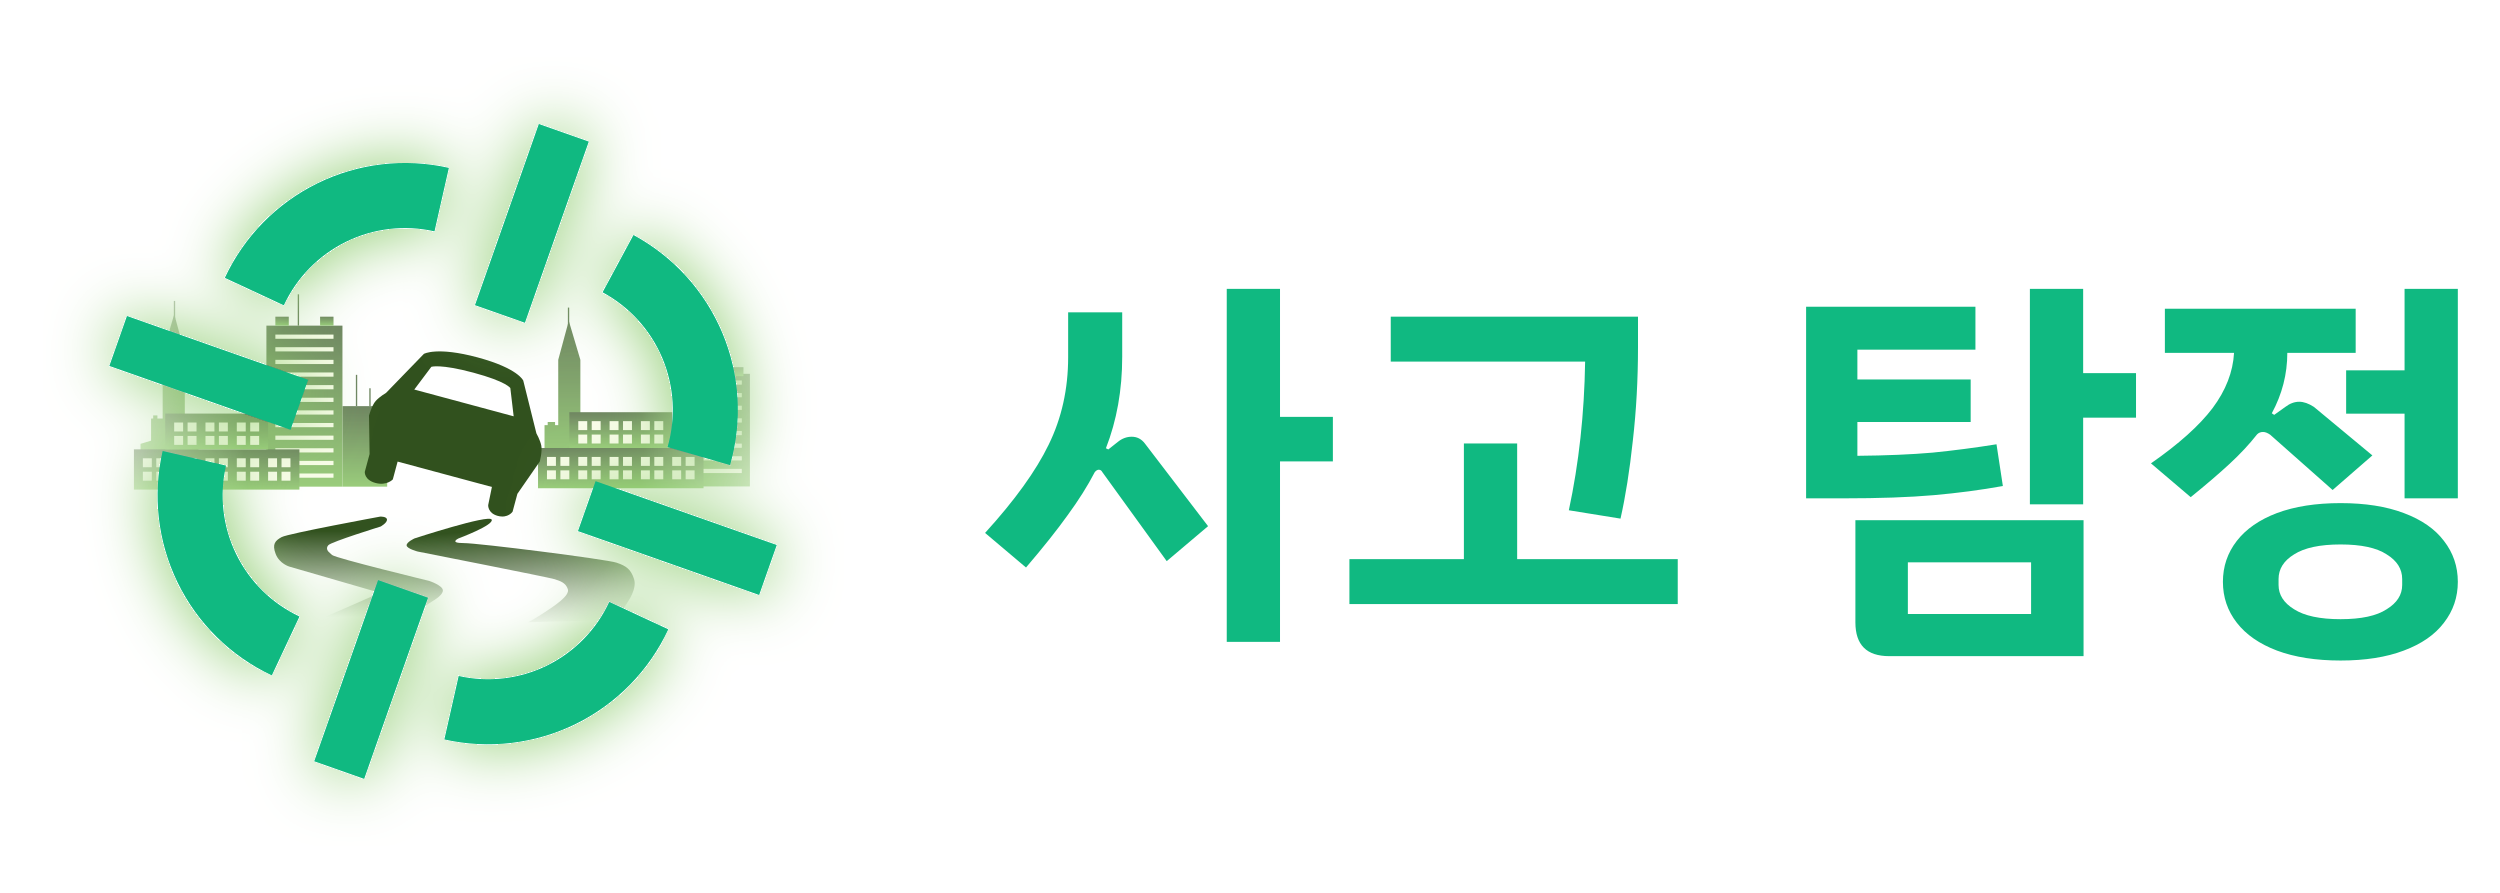
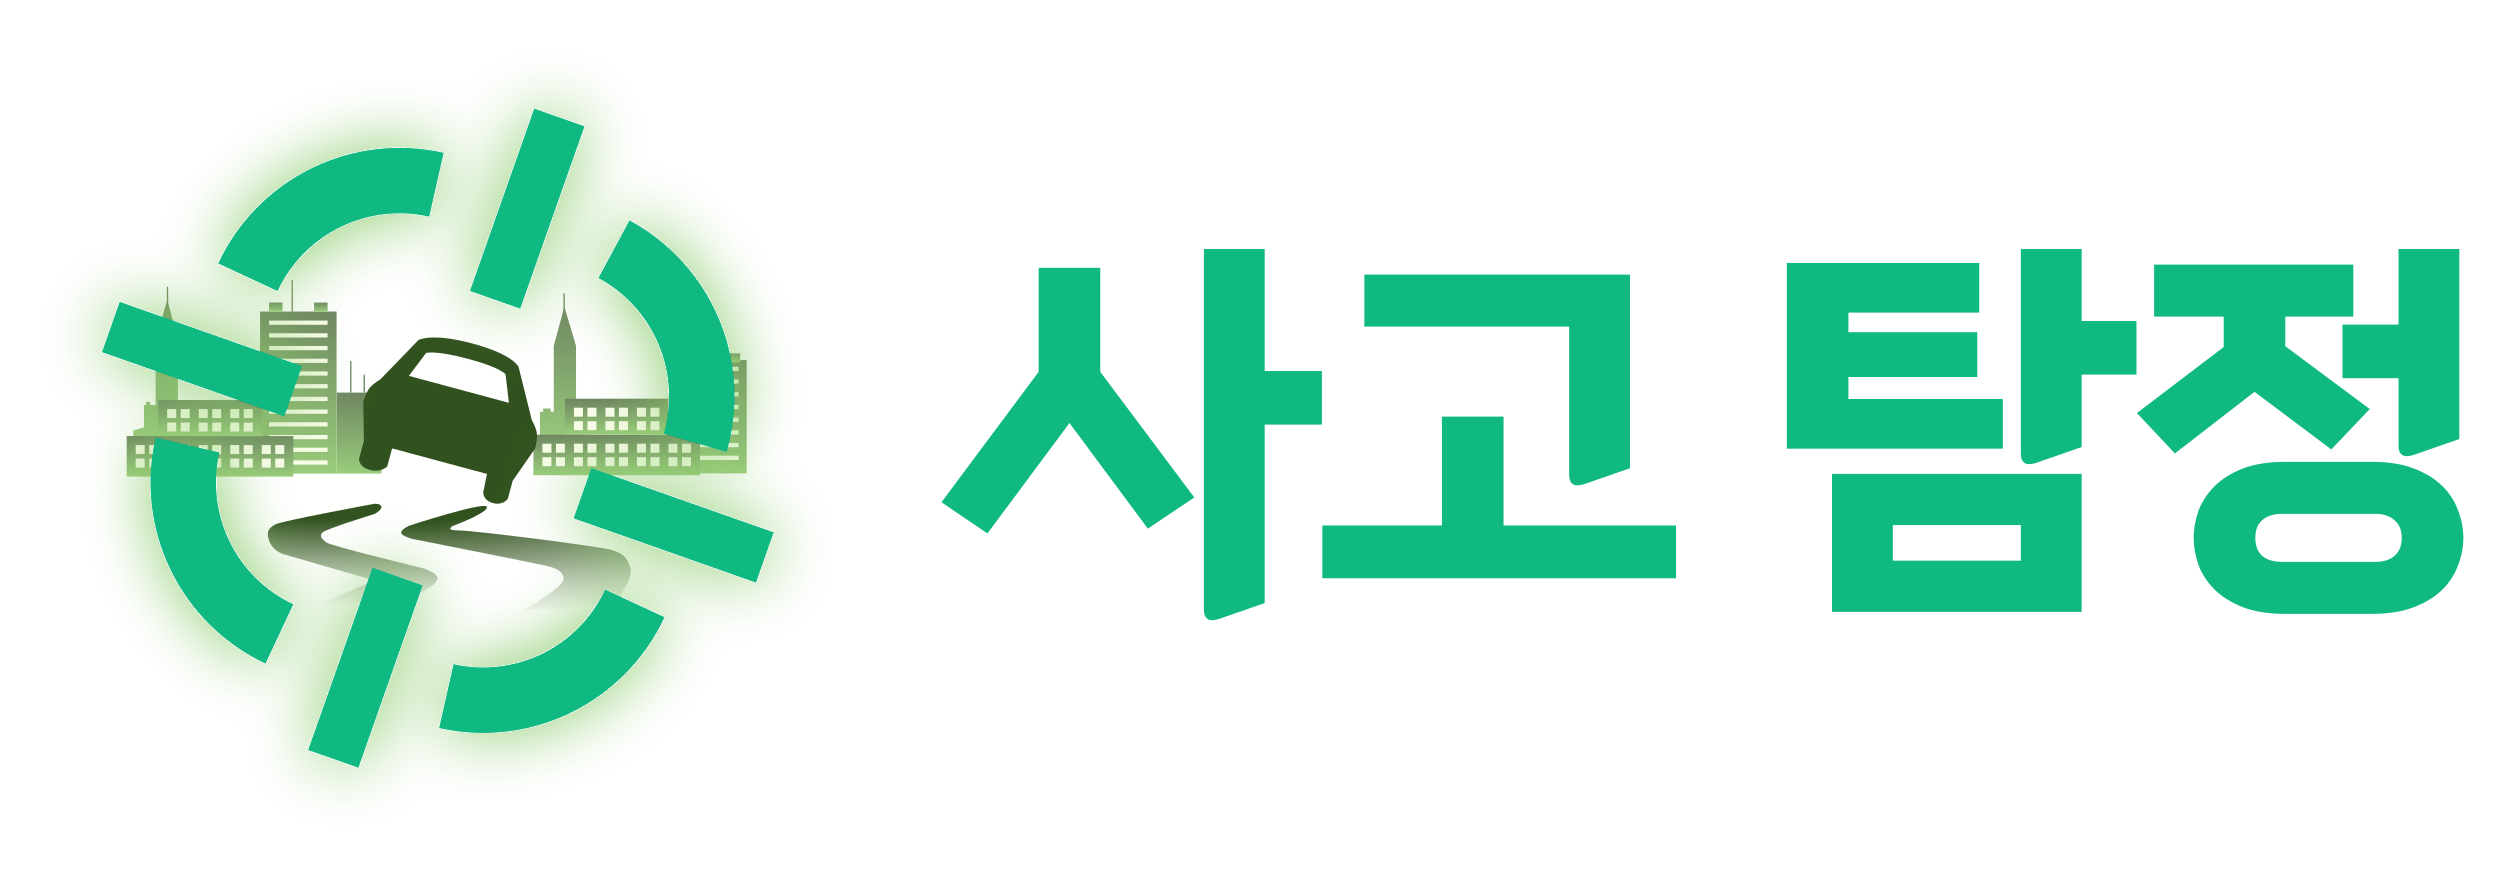
- <svg xmlns="http://www.w3.org/2000/svg" width="622" height="222" viewBox="0 0 622 222" fill="none">
-   <path d="M331.62 114.791H318.467V159.69H305.215V71.87H318.467V103.715H331.62V114.791ZM281.579 108.659C282.897 108.659 283.985 109.22 284.842 110.341L300.567 130.911L290.282 139.614L274.26 117.461C274.063 117.066 273.766 116.868 273.37 116.868C273.041 116.868 272.711 117.066 272.381 117.461C270.601 120.89 268.36 124.45 265.656 128.142C263.019 131.834 259.558 136.185 255.272 141.196L245.086 132.592C252.47 124.483 257.745 117.164 260.909 110.637C264.14 104.044 265.755 96.792 265.755 88.88V77.705H279.205V88.781C279.205 97.023 277.854 104.605 275.15 111.527L275.744 111.824L278.117 109.945C279.172 109.088 280.326 108.659 281.579 108.659ZM394.379 89.968H346.019V78.793H407.533V86.408C407.533 94.451 407.104 102.198 406.247 109.648C405.456 117.033 404.434 123.494 403.181 129.032L390.325 126.955C392.83 115.285 394.182 102.956 394.379 89.968ZM417.422 139.119V150.295H335.734V139.119H364.216V110.341H377.468V139.119H417.422ZM531.442 92.836V103.912H518.289V125.472H505.037V71.87H518.289V92.836H531.442ZM498.312 120.922C492.84 121.911 487.104 122.67 481.104 123.197C475.105 123.725 467.588 123.988 458.556 123.988H449.359V76.32H491.488V87.001H462.116V94.418H490.302V105H462.116V113.406C469.303 113.34 475.533 113.077 480.808 112.615C486.082 112.088 491.389 111.396 496.73 110.538L498.312 120.922ZM461.622 129.428H518.388V163.25H470.028C464.424 163.25 461.622 160.448 461.622 154.844V129.428ZM474.676 152.767H505.334V139.911H474.676V152.767ZM611.508 71.87V123.988H598.256V102.923H583.719V92.144H598.256V71.87H611.508ZM545.05 123.692L535.161 115.285C542.084 110.472 547.193 105.89 550.49 101.539C553.786 97.122 555.566 92.539 555.83 87.792H538.622V76.815H586.092V87.792H569.082C569.082 93.067 567.796 98.078 565.225 102.825L565.819 103.22L568.588 101.242C569.708 100.385 570.862 99.957 572.049 99.957C573.17 99.957 574.39 100.385 575.708 101.242L590.246 113.308L580.356 121.911L564.83 108.165C564.17 107.703 563.577 107.473 563.049 107.473C562.456 107.473 561.962 107.67 561.566 108.066C559.654 110.505 557.379 112.945 554.742 115.384C552.105 117.824 548.874 120.593 545.05 123.692ZM611.508 144.756C611.508 148.58 610.355 151.976 608.047 154.943C605.805 157.91 602.476 160.217 598.059 161.865C593.707 163.514 588.466 164.338 582.334 164.338C576.203 164.338 570.928 163.514 566.511 161.865C562.159 160.217 558.83 157.91 556.522 154.943C554.215 151.976 553.061 148.58 553.061 144.756C553.061 140.932 554.215 137.537 556.522 134.57C558.83 131.603 562.159 129.296 566.511 127.647C570.928 125.999 576.203 125.175 582.334 125.175C588.466 125.175 593.707 125.999 598.059 127.647C602.476 129.296 605.805 131.603 608.047 134.57C610.355 137.537 611.508 140.932 611.508 144.756ZM597.663 144.064C597.663 141.559 596.377 139.515 593.806 137.933C591.301 136.284 587.477 135.46 582.334 135.46C577.192 135.46 573.335 136.284 570.763 137.933C568.192 139.515 566.906 141.559 566.906 144.064V145.548C566.906 147.987 568.192 149.998 570.763 151.58C573.335 153.228 577.192 154.053 582.334 154.053C587.477 154.053 591.301 153.228 593.806 151.58C596.377 149.998 597.663 147.987 597.663 145.548V144.064Z" fill="#10B981" />
+ <svg xmlns="http://www.w3.org/2000/svg" width="618" height="216" viewBox="0 0 618 216" fill="none">
+   <path d="M301.557 152.933C298.92 153.856 297.601 153.098 297.601 150.659V61.553H312.633V91.717H326.775V104.969H312.633V149.076L301.557 152.933ZM271.987 91.915L295.228 122.968L283.756 130.682L264.372 104.573L244.098 131.868L232.725 124.155L256.757 91.915V66.202H271.987V91.915ZM326.88 142.945V129.891H356.45V102.991H371.68V129.891H414.304V142.945H326.88ZM337.265 80.739V67.883H402.931V115.748L391.855 119.605C389.218 120.528 387.899 119.77 387.899 117.331V80.739H337.265ZM452.876 151.252V117.133H514.587V151.252H452.876ZM499.555 129.792H467.908V138.593H499.555V129.792ZM514.587 110.507L503.511 114.364C500.874 115.287 499.555 114.529 499.555 112.089V61.553H514.587V79.355H528.136V92.607H514.587V110.507ZM456.931 82.124H488.775V93.2H456.931V98.639H495.105V110.903H441.701V65.015H489.27V77.278H456.931V82.124ZM608.94 132.956C608.94 135.198 608.512 137.44 607.654 139.681C606.863 141.923 605.578 143.934 603.797 145.714C602.017 147.494 599.677 148.944 596.776 150.065C593.941 151.186 590.479 151.747 586.392 151.747H564.832C560.745 151.747 557.25 151.186 554.35 150.065C551.514 148.944 549.207 147.494 547.427 145.714C545.647 143.934 544.328 141.923 543.471 139.681C542.68 137.44 542.284 135.198 542.284 132.956C542.284 130.715 542.68 128.473 543.471 126.231C544.328 123.99 545.647 121.979 547.427 120.199C549.207 118.419 551.514 116.968 554.35 115.847C557.25 114.726 560.745 114.166 564.832 114.166H586.392C590.479 114.166 593.941 114.726 596.776 115.847C599.677 116.968 602.017 118.419 603.797 120.199C605.578 121.979 606.863 123.99 607.654 126.231C608.512 128.473 608.94 130.715 608.94 132.956ZM564.931 78.267V85.585L585.798 101.112L576.304 111.1L557.316 96.859L537.636 112.089L528.241 102.101L549.701 85.783V78.267H532.494V65.41H581.744V78.267H564.931ZM596.875 112.386C594.238 113.309 592.919 112.551 592.919 110.111V93.497H579.073V80.245H592.919V61.553H607.951V108.529L596.875 112.386ZM593.71 132.956C593.71 131.044 593.117 129.594 591.93 128.605C590.809 127.55 589.194 127.023 587.084 127.023H564.14C562.03 127.023 560.382 127.55 559.195 128.605C558.075 129.594 557.514 131.044 557.514 132.956C557.514 134.868 558.075 136.352 559.195 137.407C560.382 138.396 562.03 138.89 564.14 138.89H587.084C589.194 138.89 590.809 138.396 591.93 137.407C593.117 136.352 593.71 134.868 593.71 132.956Z" fill="#10B981" />
  <g opacity="0.7">
-     <rect x="168.445" y="93.006" width="18.131" height="28.02" fill="url(#paint0_linear_102_3)" />
-     <rect x="170.094" y="94.654" width="14.468" height="1.047" fill="#F6FCDF" />
-     <rect x="170.094" y="97.797" width="14.468" height="1.047" fill="#F6FCDF" />
-     <rect x="170.094" y="100.939" width="14.468" height="1.047" fill="#F6FCDF" />
-     <rect x="170.094" y="104.081" width="14.468" height="1.047" fill="#F6FCDF" />
-     <rect x="170.094" y="107.224" width="14.468" height="1.047" fill="#F6FCDF" />
-     <rect x="170.094" y="110.366" width="14.468" height="1.047" fill="#F6FCDF" />
-     <rect x="170.094" y="113.508" width="14.468" height="1.047" fill="#F6FCDF" />
-     <rect x="170.094" y="116.651" width="14.468" height="1.047" fill="#F6FCDF" />
-     <rect x="170.094" y="91.358" width="3.339" height="2.226" fill="url(#paint1_linear_102_3)" />
-     <rect x="181.631" y="91.358" width="3.339" height="2.226" fill="url(#paint2_linear_102_3)" />
-     <line x1="176.853" y1="86.413" x2="176.853" y2="94.203" stroke="url(#paint3_linear_102_3)" stroke-width="0.334" />
-     <path d="M141.511 79.82L138.889 89.522V105.78H138.102V104.994H136.267V105.78H135.48V114.434H149.902V112.074L147.28 111.287V105.78H146.756V104.994H145.707V105.78H144.396V89.522L141.511 79.82Z" fill="url(#paint4_linear_102_3)" />
-     <line x1="141.453" y1="76.524" x2="141.453" y2="80.975" stroke="url(#paint5_linear_102_3)" stroke-width="0.334" />
-     <rect x="133.861" y="111.46" width="41.177" height="10.016" fill="url(#paint6_linear_102_3)" />
-     <rect x="141.652" y="102.557" width="25.596" height="8.903" fill="url(#paint7_linear_102_3)" />
-     <rect x="143.877" y="104.783" width="2.226" height="2.226" fill="#F6FCDF" />
-     <rect x="147.216" y="104.783" width="2.226" height="2.226" fill="#F6FCDF" />
-     <rect x="143.877" y="108.122" width="2.226" height="2.226" fill="#F6FCDF" />
-     <rect x="147.216" y="108.122" width="2.226" height="2.226" fill="#F6FCDF" />
-     <rect x="136.087" y="113.686" width="2.226" height="2.226" fill="#F6FCDF" />
-     <rect x="139.426" y="113.686" width="2.226" height="2.226" fill="#F6FCDF" />
-     <rect x="136.087" y="117.025" width="2.226" height="2.226" fill="#F6FCDF" />
-     <rect x="139.426" y="117.025" width="2.226" height="2.226" fill="#F6FCDF" />
-     <rect x="143.877" y="113.686" width="2.226" height="2.226" fill="#F6FCDF" />
-     <rect x="147.216" y="113.686" width="2.226" height="2.226" fill="#F6FCDF" />
-     <rect x="143.877" y="117.025" width="2.226" height="2.226" fill="#F6FCDF" />
-     <rect x="147.216" y="117.025" width="2.226" height="2.226" fill="#F6FCDF" />
-     <rect x="151.667" y="113.686" width="2.226" height="2.226" fill="#F6FCDF" />
-     <rect x="155.006" y="113.686" width="2.226" height="2.226" fill="#F6FCDF" />
-     <rect x="151.667" y="117.025" width="2.226" height="2.226" fill="#F6FCDF" />
-     <rect x="155.006" y="117.025" width="2.226" height="2.226" fill="#F6FCDF" />
-     <rect x="159.458" y="113.686" width="2.226" height="2.226" fill="#F6FCDF" />
-     <rect x="162.796" y="113.686" width="2.226" height="2.226" fill="#F6FCDF" />
-     <rect x="159.458" y="117.025" width="2.226" height="2.226" fill="#F6FCDF" />
-     <rect x="162.796" y="117.025" width="2.226" height="2.226" fill="#F6FCDF" />
-     <rect x="167.248" y="113.686" width="2.226" height="2.226" fill="#F6FCDF" />
-     <rect x="170.587" y="113.686" width="2.226" height="2.226" fill="#F6FCDF" />
-     <rect x="167.248" y="117.025" width="2.226" height="2.226" fill="#F6FCDF" />
-     <rect x="170.587" y="117.025" width="2.226" height="2.226" fill="#F6FCDF" />
-     <rect x="151.667" y="104.783" width="2.226" height="2.226" fill="#F6FCDF" />
-     <rect x="155.006" y="104.783" width="2.226" height="2.226" fill="#F6FCDF" />
-     <rect x="151.667" y="108.122" width="2.226" height="2.226" fill="#F6FCDF" />
-     <rect x="155.006" y="108.122" width="2.226" height="2.226" fill="#F6FCDF" />
-     <rect x="159.458" y="104.783" width="2.226" height="2.226" fill="#F6FCDF" />
-     <rect x="162.796" y="104.783" width="2.226" height="2.226" fill="#F6FCDF" />
-     <rect x="159.458" y="108.122" width="2.226" height="2.226" fill="#F6FCDF" />
-     <rect x="162.796" y="108.122" width="2.226" height="2.226" fill="#F6FCDF" />
+     <rect x="166.445" y="89.006" width="18.131" height="28.02" fill="url(#paint0_linear_179_1067)" />
+     <rect x="168.094" y="90.655" width="14.468" height="1.047" fill="#F6FCDF" />
+     <rect x="168.094" y="93.797" width="14.468" height="1.047" fill="#F6FCDF" />
+     <rect x="168.094" y="96.939" width="14.468" height="1.047" fill="#F6FCDF" />
+     <rect x="168.094" y="100.082" width="14.468" height="1.047" fill="#F6FCDF" />
+     <rect x="168.094" y="103.224" width="14.468" height="1.047" fill="#F6FCDF" />
+     <rect x="168.094" y="106.366" width="14.468" height="1.047" fill="#F6FCDF" />
+     <rect x="168.094" y="109.509" width="14.468" height="1.047" fill="#F6FCDF" />
+     <rect x="168.094" y="112.651" width="14.468" height="1.047" fill="#F6FCDF" />
+     <rect x="168.094" y="87.358" width="3.339" height="2.226" fill="url(#paint1_linear_179_1067)" />
+     <rect x="179.631" y="87.358" width="3.339" height="2.226" fill="url(#paint2_linear_179_1067)" />
+     <line x1="174.853" y1="82.413" x2="174.853" y2="90.204" stroke="url(#paint3_linear_179_1067)" stroke-width="0.334" />
+     <path d="M139.511 75.82L136.889 85.522V101.78H136.102V100.994H134.267V101.78H133.48V110.434H147.902V108.074L145.28 107.287V101.78H144.756V100.994H143.707V101.78H142.396V85.522L139.511 75.82Z" fill="url(#paint4_linear_179_1067)" />
+     <line x1="139.453" y1="72.524" x2="139.453" y2="76.975" stroke="url(#paint5_linear_179_1067)" stroke-width="0.334" />
+     <rect x="131.861" y="107.46" width="41.177" height="10.016" fill="url(#paint6_linear_179_1067)" />
+     <rect x="139.652" y="98.557" width="25.596" height="8.903" fill="url(#paint7_linear_179_1067)" />
+     <rect x="141.877" y="100.783" width="2.226" height="2.226" fill="#F6FCDF" />
+     <rect x="145.216" y="100.783" width="2.226" height="2.226" fill="#F6FCDF" />
+     <rect x="141.877" y="104.122" width="2.226" height="2.226" fill="#F6FCDF" />
+     <rect x="145.216" y="104.122" width="2.226" height="2.226" fill="#F6FCDF" />
+     <rect x="134.087" y="109.686" width="2.226" height="2.226" fill="#F6FCDF" />
+     <rect x="137.426" y="109.686" width="2.226" height="2.226" fill="#F6FCDF" />
+     <rect x="134.087" y="113.025" width="2.226" height="2.226" fill="#F6FCDF" />
+     <rect x="137.426" y="113.025" width="2.226" height="2.226" fill="#F6FCDF" />
+     <rect x="141.877" y="109.686" width="2.226" height="2.226" fill="#F6FCDF" />
+     <rect x="145.216" y="109.686" width="2.226" height="2.226" fill="#F6FCDF" />
+     <rect x="141.877" y="113.025" width="2.226" height="2.226" fill="#F6FCDF" />
+     <rect x="145.216" y="113.025" width="2.226" height="2.226" fill="#F6FCDF" />
+     <rect x="149.667" y="109.686" width="2.226" height="2.226" fill="#F6FCDF" />
+     <rect x="153.006" y="109.686" width="2.226" height="2.226" fill="#F6FCDF" />
+     <rect x="149.667" y="113.025" width="2.226" height="2.226" fill="#F6FCDF" />
+     <rect x="153.006" y="113.025" width="2.226" height="2.226" fill="#F6FCDF" />
+     <rect x="157.458" y="109.686" width="2.226" height="2.226" fill="#F6FCDF" />
+     <rect x="160.796" y="109.686" width="2.226" height="2.226" fill="#F6FCDF" />
+     <rect x="157.458" y="113.025" width="2.226" height="2.226" fill="#F6FCDF" />
+     <rect x="160.796" y="113.025" width="2.226" height="2.226" fill="#F6FCDF" />
+     <rect x="165.248" y="109.686" width="2.226" height="2.226" fill="#F6FCDF" />
+     <rect x="168.587" y="109.686" width="2.226" height="2.226" fill="#F6FCDF" />
+     <rect x="165.248" y="113.025" width="2.226" height="2.226" fill="#F6FCDF" />
+     <rect x="168.587" y="113.025" width="2.226" height="2.226" fill="#F6FCDF" />
+     <rect x="149.667" y="100.783" width="2.226" height="2.226" fill="#F6FCDF" />
+     <rect x="153.006" y="100.783" width="2.226" height="2.226" fill="#F6FCDF" />
+     <rect x="149.667" y="104.122" width="2.226" height="2.226" fill="#F6FCDF" />
+     <rect x="153.006" y="104.122" width="2.226" height="2.226" fill="#F6FCDF" />
+     <rect x="157.458" y="100.783" width="2.226" height="2.226" fill="#F6FCDF" />
+     <rect x="160.796" y="100.783" width="2.226" height="2.226" fill="#F6FCDF" />
+     <rect x="157.458" y="104.122" width="2.226" height="2.226" fill="#F6FCDF" />
+     <rect x="160.796" y="104.122" width="2.226" height="2.226" fill="#F6FCDF" />
  </g>
  <g opacity="0.7">
-     <rect x="85.201" y="101.049" width="11.129" height="20.032" fill="url(#paint8_linear_102_3)" />
-     <rect x="66.282" y="81.017" width="18.919" height="40.064" fill="url(#paint9_linear_102_3)" />
-     <rect x="68.508" y="83.243" width="14.468" height="1.047" fill="#F6FCDF" />
-     <rect x="68.508" y="86.385" width="14.468" height="1.047" fill="#F6FCDF" />
-     <rect x="68.508" y="89.528" width="14.468" height="1.047" fill="#F6FCDF" />
-     <rect x="68.508" y="92.67" width="14.468" height="1.047" fill="#F6FCDF" />
-     <rect x="68.508" y="95.812" width="14.468" height="1.047" fill="#F6FCDF" />
-     <rect x="68.508" y="98.955" width="14.468" height="1.047" fill="#F6FCDF" />
-     <rect x="68.508" y="102.097" width="14.468" height="1.047" fill="#F6FCDF" />
-     <rect x="68.508" y="105.239" width="14.468" height="1.047" fill="#F6FCDF" />
-     <rect x="68.508" y="108.381" width="14.468" height="1.047" fill="#F6FCDF" />
-     <rect x="68.508" y="111.524" width="14.468" height="1.047" fill="#F6FCDF" />
-     <rect x="68.508" y="114.666" width="14.468" height="1.047" fill="#F6FCDF" />
-     <rect x="68.508" y="117.808" width="14.468" height="1.047" fill="#F6FCDF" />
-     <rect x="68.508" y="78.792" width="3.339" height="2.226" fill="url(#paint10_linear_102_3)" />
-     <rect x="79.637" y="78.792" width="3.339" height="2.226" fill="url(#paint11_linear_102_3)" />
-     <line x1="74.239" y1="73.227" x2="74.239" y2="81.017" stroke="url(#paint12_linear_102_3)" stroke-width="0.334" />
-     <line x1="88.707" y1="93.259" x2="88.707" y2="101.049" stroke="url(#paint13_linear_102_3)" stroke-width="0.334" />
-     <line x1="92.046" y1="96.598" x2="92.046" y2="101.049" stroke="url(#paint14_linear_102_3)" stroke-width="0.334" />
-     <path d="M43.356 78.172L45.979 87.874V104.132H46.765V103.345H48.601V104.132H49.388V112.785H34.965V110.425L37.587 109.639V104.132H38.112V103.345H39.161V104.132H40.472V87.874L43.356 78.172Z" fill="url(#paint15_linear_102_3)" />
-     <line y1="-0.167" x2="4.452" y2="-0.167" transform="matrix(0 1 1 0 43.5811 74.8754)" stroke="url(#paint16_linear_102_3)" stroke-width="0.334" />
-     <rect x="33.317" y="111.799" width="41.177" height="10.016" fill="url(#paint17_linear_102_3)" />
-     <rect x="41.107" y="102.896" width="25.596" height="8.903" fill="url(#paint18_linear_102_3)" />
-     <rect x="43.333" y="105.122" width="2.226" height="2.226" fill="#F6FCDF" />
-     <rect x="46.671" y="105.122" width="2.226" height="2.226" fill="#F6FCDF" />
-     <rect x="43.333" y="108.46" width="2.226" height="2.226" fill="#F6FCDF" />
-     <rect x="46.671" y="108.46" width="2.226" height="2.226" fill="#F6FCDF" />
-     <rect x="35.543" y="114.025" width="2.226" height="2.226" fill="#F6FCDF" />
-     <rect x="38.882" y="114.025" width="2.226" height="2.226" fill="#F6FCDF" />
-     <rect x="35.543" y="117.364" width="2.226" height="2.226" fill="#F6FCDF" />
-     <rect x="38.882" y="117.364" width="2.226" height="2.226" fill="#F6FCDF" />
-     <rect x="43.333" y="114.025" width="2.226" height="2.226" fill="#F6FCDF" />
-     <rect x="46.671" y="114.025" width="2.226" height="2.226" fill="#F6FCDF" />
-     <rect x="43.333" y="117.364" width="2.226" height="2.226" fill="#F6FCDF" />
-     <rect x="46.671" y="117.364" width="2.226" height="2.226" fill="#F6FCDF" />
-     <rect x="51.123" y="114.025" width="2.226" height="2.226" fill="#F6FCDF" />
-     <rect x="54.462" y="114.025" width="2.226" height="2.226" fill="#F6FCDF" />
-     <rect x="51.123" y="117.364" width="2.226" height="2.226" fill="#F6FCDF" />
-     <rect x="54.462" y="117.364" width="2.226" height="2.226" fill="#F6FCDF" />
-     <rect x="58.914" y="114.025" width="2.226" height="2.226" fill="#F6FCDF" />
-     <rect x="62.252" y="114.025" width="2.226" height="2.226" fill="#F6FCDF" />
-     <rect x="58.914" y="117.364" width="2.226" height="2.226" fill="#F6FCDF" />
-     <rect x="62.252" y="117.364" width="2.226" height="2.226" fill="#F6FCDF" />
-     <rect x="66.704" y="114.025" width="2.226" height="2.226" fill="#F6FCDF" />
-     <rect x="70.042" y="114.025" width="2.226" height="2.226" fill="#F6FCDF" />
-     <rect x="66.704" y="117.364" width="2.226" height="2.226" fill="#F6FCDF" />
-     <rect x="70.042" y="117.364" width="2.226" height="2.226" fill="#F6FCDF" />
-     <rect x="51.123" y="105.122" width="2.226" height="2.226" fill="#F6FCDF" />
-     <rect x="54.462" y="105.122" width="2.226" height="2.226" fill="#F6FCDF" />
-     <rect x="51.123" y="108.46" width="2.226" height="2.226" fill="#F6FCDF" />
-     <rect x="54.462" y="108.46" width="2.226" height="2.226" fill="#F6FCDF" />
-     <rect x="58.914" y="105.122" width="2.226" height="2.226" fill="#F6FCDF" />
-     <rect x="62.252" y="105.122" width="2.226" height="2.226" fill="#F6FCDF" />
-     <rect x="58.914" y="108.46" width="2.226" height="2.226" fill="#F6FCDF" />
-     <rect x="62.252" y="108.46" width="2.226" height="2.226" fill="#F6FCDF" />
+     <rect x="83.201" y="97.049" width="11.129" height="20.032" fill="url(#paint8_linear_179_1067)" />
+     <rect x="64.282" y="77.017" width="18.919" height="40.064" fill="url(#paint9_linear_179_1067)" />
+     <rect x="66.508" y="79.243" width="14.468" height="1.047" fill="#F6FCDF" />
+     <rect x="66.508" y="82.385" width="14.468" height="1.047" fill="#F6FCDF" />
+     <rect x="66.508" y="85.528" width="14.468" height="1.047" fill="#F6FCDF" />
+     <rect x="66.508" y="88.67" width="14.468" height="1.047" fill="#F6FCDF" />
+     <rect x="66.508" y="91.812" width="14.468" height="1.047" fill="#F6FCDF" />
+     <rect x="66.508" y="94.954" width="14.468" height="1.047" fill="#F6FCDF" />
+     <rect x="66.508" y="98.097" width="14.468" height="1.047" fill="#F6FCDF" />
+     <rect x="66.508" y="101.239" width="14.468" height="1.047" fill="#F6FCDF" />
+     <rect x="66.508" y="104.381" width="14.468" height="1.047" fill="#F6FCDF" />
+     <rect x="66.508" y="107.523" width="14.468" height="1.047" fill="#F6FCDF" />
+     <rect x="66.508" y="110.666" width="14.468" height="1.047" fill="#F6FCDF" />
+     <rect x="66.508" y="113.808" width="14.468" height="1.047" fill="#F6FCDF" />
+     <rect x="66.508" y="74.791" width="3.339" height="2.226" fill="url(#paint10_linear_179_1067)" />
+     <rect x="77.637" y="74.791" width="3.339" height="2.226" fill="url(#paint11_linear_179_1067)" />
+     <line x1="72.239" y1="69.227" x2="72.239" y2="77.017" stroke="url(#paint12_linear_179_1067)" stroke-width="0.334" />
+     <line x1="86.707" y1="89.259" x2="86.707" y2="97.049" stroke="url(#paint13_linear_179_1067)" stroke-width="0.334" />
+     <line x1="90.046" y1="92.598" x2="90.046" y2="97.049" stroke="url(#paint14_linear_179_1067)" stroke-width="0.334" />
+     <path d="M41.356 74.172L43.979 83.874V100.132H44.765V99.345H46.601V100.132H47.388V108.785H32.965V106.425L35.587 105.639V100.132H36.112V99.345H37.161V100.132H38.472V83.874L41.356 74.172Z" fill="url(#paint15_linear_179_1067)" />
+     <line y1="-0.167" x2="4.452" y2="-0.167" transform="matrix(0 1 1 0 41.5811 70.8752)" stroke="url(#paint16_linear_179_1067)" stroke-width="0.334" />
+     <rect x="31.317" y="107.799" width="41.177" height="10.016" fill="url(#paint17_linear_179_1067)" />
+     <rect x="39.107" y="98.896" width="25.596" height="8.903" fill="url(#paint18_linear_179_1067)" />
+     <rect x="41.333" y="101.122" width="2.226" height="2.226" fill="#F6FCDF" />
+     <rect x="44.671" y="101.122" width="2.226" height="2.226" fill="#F6FCDF" />
+     <rect x="41.333" y="104.46" width="2.226" height="2.226" fill="#F6FCDF" />
+     <rect x="44.671" y="104.46" width="2.226" height="2.226" fill="#F6FCDF" />
+     <rect x="33.543" y="110.025" width="2.226" height="2.226" fill="#F6FCDF" />
+     <rect x="36.882" y="110.025" width="2.226" height="2.226" fill="#F6FCDF" />
+     <rect x="33.543" y="113.363" width="2.226" height="2.226" fill="#F6FCDF" />
+     <rect x="36.882" y="113.363" width="2.226" height="2.226" fill="#F6FCDF" />
+     <rect x="41.333" y="110.025" width="2.226" height="2.226" fill="#F6FCDF" />
+     <rect x="44.671" y="110.025" width="2.226" height="2.226" fill="#F6FCDF" />
+     <rect x="41.333" y="113.363" width="2.226" height="2.226" fill="#F6FCDF" />
+     <rect x="44.671" y="113.363" width="2.226" height="2.226" fill="#F6FCDF" />
+     <rect x="49.123" y="110.025" width="2.226" height="2.226" fill="#F6FCDF" />
+     <rect x="52.462" y="110.025" width="2.226" height="2.226" fill="#F6FCDF" />
+     <rect x="49.123" y="113.363" width="2.226" height="2.226" fill="#F6FCDF" />
+     <rect x="52.462" y="113.363" width="2.226" height="2.226" fill="#F6FCDF" />
+     <rect x="56.914" y="110.025" width="2.226" height="2.226" fill="#F6FCDF" />
+     <rect x="60.252" y="110.025" width="2.226" height="2.226" fill="#F6FCDF" />
+     <rect x="56.914" y="113.363" width="2.226" height="2.226" fill="#F6FCDF" />
+     <rect x="60.252" y="113.363" width="2.226" height="2.226" fill="#F6FCDF" />
+     <rect x="64.704" y="110.025" width="2.226" height="2.226" fill="#F6FCDF" />
+     <rect x="68.042" y="110.025" width="2.226" height="2.226" fill="#F6FCDF" />
+     <rect x="64.704" y="113.363" width="2.226" height="2.226" fill="#F6FCDF" />
+     <rect x="68.042" y="113.363" width="2.226" height="2.226" fill="#F6FCDF" />
+     <rect x="49.123" y="101.122" width="2.226" height="2.226" fill="#F6FCDF" />
+     <rect x="52.462" y="101.122" width="2.226" height="2.226" fill="#F6FCDF" />
+     <rect x="49.123" y="104.46" width="2.226" height="2.226" fill="#F6FCDF" />
+     <rect x="52.462" y="104.46" width="2.226" height="2.226" fill="#F6FCDF" />
+     <rect x="56.914" y="101.122" width="2.226" height="2.226" fill="#F6FCDF" />
+     <rect x="60.252" y="101.122" width="2.226" height="2.226" fill="#F6FCDF" />
+     <rect x="56.914" y="104.46" width="2.226" height="2.226" fill="#F6FCDF" />
+     <rect x="60.252" y="104.46" width="2.226" height="2.226" fill="#F6FCDF" />
  </g>
-   <path fill-rule="evenodd" clip-rule="evenodd" d="M118.828 88.922C108.684 86.19 105.465 88.043 105.465 88.043L96.051 97.748C96.051 97.748 94.442 98.674 93.466 99.771C92.491 100.868 91.808 103.404 91.808 103.404L91.953 112.963L90.758 117.401C90.758 117.401 90.594 119.397 93.416 120.157C96.237 120.917 97.732 119.28 97.732 119.28L98.927 114.842L122.385 121.159L121.46 125.67C121.46 125.67 121.311 127.67 123.847 128.353C126.383 129.036 127.53 127.305 127.53 127.305L128.725 122.867L134.285 114.845C134.285 114.845 134.968 112.309 134.676 110.87C134.383 109.431 133.457 107.822 133.457 107.822L130.191 94.703C130.191 94.703 128.972 91.654 118.828 88.922ZM107.318 91.262C107.318 91.262 109.561 90.506 117.803 92.726C126.045 94.946 126.972 96.555 126.972 96.555L127.8 103.578L103.074 96.919L107.318 91.262Z" fill="#31511E" />
-   <path d="M122.323 129.268C121.645 127.912 103.128 133.961 103.128 133.961C103.128 133.961 101.133 134.866 101.166 135.689C101.199 136.513 103.936 137.228 103.936 137.228C103.936 137.228 136.689 143.672 137.982 144.103C139.274 144.533 140.729 144.927 141.278 146.575C141.828 148.223 137.982 150.696 135.509 152.344C133.037 153.992 131.389 154.816 131.389 154.816L153.36 154.221L156.113 149.871C156.113 149.871 158.536 146.546 157.761 144.103C156.986 141.659 155.833 140.806 153.36 139.982C150.888 139.158 119.111 135.121 115.36 135.121C111.61 135.121 114.082 133.961 114.082 133.961C114.082 133.961 123.001 130.624 122.323 129.268Z" fill="url(#paint19_linear_102_3)" />
-   <path d="M70.065 133.635C71.679 132.745 94.605 128.529 94.605 128.529C94.605 128.529 96.252 128.463 96.284 129.286C96.317 130.11 94.704 130.999 94.704 130.999C94.704 130.999 82.483 134.787 81.693 135.644C80.902 136.5 81.759 137.291 81.759 137.291L82.615 138.081C83.471 138.872 106.792 144.537 106.792 144.537C106.792 144.537 110.136 145.648 110.185 146.876C110.234 148.103 107.813 149.445 107.813 149.445L98.162 155.605L71.844 157.483L94.539 147.502L72.009 140.98C72.009 140.98 69.505 140.255 68.583 137.818C67.661 135.381 68.451 134.524 70.065 133.635Z" fill="url(#paint20_linear_102_3)" />
-   <path d="M222 111C222 172.304 172.304 222 111 222C49.696 222 0 172.304 0 111C0 49.696 49.696 0 111 0C172.304 0 222 49.696 222 111Z" fill="url(#paint21_radial_102_3)" />
-   <g filter="url(#filter0_d_102_3)">
-     <path d="M181.641 115.731C184.78 104.876 184.106 93.275 179.732 82.856C175.359 72.438 167.549 63.832 157.603 58.471L149.918 72.726C156.606 76.332 161.858 82.119 164.799 89.125C167.74 96.131 168.193 103.933 166.083 111.233L181.641 115.731Z" fill="#10B981" />
-     <path d="M111.681 41.768C100.661 39.273 89.119 40.628 78.976 45.607C68.834 50.586 60.702 58.888 55.934 69.132L70.618 75.966C73.823 69.077 79.292 63.494 86.113 60.146C92.934 56.797 100.695 55.886 108.106 57.564L111.681 41.768Z" fill="#10B981" />
-     <path d="M40.457 112.204C37.925 123.216 39.24 134.763 44.184 144.923C49.128 155.083 57.402 163.243 67.63 168.045L74.513 153.386C67.636 150.156 62.071 144.668 58.747 137.836C55.422 131.004 54.538 123.239 56.24 115.834L40.457 112.204Z" fill="#10B981" />
-     <path d="M110.548 183.974C121.57 186.462 133.111 185.1 143.251 180.115C153.391 175.13 161.518 166.822 166.279 156.575L151.591 149.751C148.39 156.642 142.924 162.228 136.106 165.581C129.287 168.933 121.526 169.849 114.114 168.176L110.548 183.974Z" fill="#10B981" />
-     <rect x="31.585" y="78.618" width="47.8" height="13.186" transform="rotate(19.4142 31.5852 78.6182)" fill="#10B981" />
-     <rect x="148.176" y="119.709" width="47.8" height="13.186" transform="rotate(19.4142 148.176 119.709)" fill="#10B981" />
-     <rect x="118.168" y="75.928" width="47.8" height="13.186" transform="rotate(-70.5858 118.168 75.9277)" fill="#10B981" />
-     <rect x="78.173" y="189.409" width="47.8" height="13.186" transform="rotate(-70.5858 78.1726 189.409)" fill="#10B981" />
+   <path fill-rule="evenodd" clip-rule="evenodd" d="M116.828 84.922C106.684 82.19 103.465 84.043 103.465 84.043L94.051 93.748C94.051 93.748 92.442 94.674 91.466 95.771C90.491 96.868 89.808 99.404 89.808 99.404L89.953 108.963L88.758 113.401C88.758 113.401 88.594 115.397 91.416 116.157C94.237 116.917 95.732 115.28 95.732 115.28L96.927 110.842L120.385 117.159L119.46 121.67C119.46 121.67 119.311 123.67 121.847 124.353C124.383 125.036 125.53 123.305 125.53 123.305L126.725 118.867L132.285 110.845C132.285 110.845 132.968 108.309 132.676 106.87C132.383 105.431 131.457 103.822 131.457 103.822L128.191 90.703C128.191 90.703 126.972 87.654 116.828 84.922ZM105.318 87.262C105.318 87.262 107.561 86.506 115.803 88.726C124.045 90.946 124.972 92.555 124.972 92.555L125.8 99.578L101.074 92.919L105.318 87.262Z" fill="#31511E" />
+   <path d="M120.323 125.268C119.645 123.913 101.128 129.961 101.128 129.961C101.128 129.961 99.133 130.866 99.166 131.69C99.199 132.513 101.936 133.228 101.936 133.228C101.936 133.228 134.689 139.672 135.982 140.103C137.274 140.533 138.729 140.927 139.278 142.575C139.828 144.223 135.982 146.696 133.509 148.344C131.037 149.992 129.389 150.816 129.389 150.816L151.36 150.221L154.113 145.872C154.113 145.872 156.536 142.546 155.761 140.103C154.986 137.659 153.833 136.806 151.36 135.982C148.888 135.158 117.111 131.122 113.36 131.122C109.61 131.122 112.082 129.961 112.082 129.961C112.082 129.961 121.001 126.624 120.323 125.268Z" fill="url(#paint19_linear_179_1067)" />
+   <path d="M68.065 129.635C69.679 128.745 92.605 124.529 92.605 124.529C92.605 124.529 94.252 124.463 94.284 125.286C94.317 126.11 92.704 126.999 92.704 126.999C92.704 126.999 80.483 130.787 79.693 131.644C78.902 132.5 79.759 133.291 79.759 133.291L80.615 134.081C81.471 134.872 104.792 140.537 104.792 140.537C104.792 140.537 108.136 141.648 108.185 142.876C108.234 144.103 105.813 145.445 105.813 145.445L96.162 151.605L69.844 153.483L92.539 143.502L70.009 136.98C70.009 136.98 67.505 136.255 66.583 133.818C65.661 131.381 66.451 130.524 68.065 129.635Z" fill="url(#paint20_linear_179_1067)" />
+   <g filter="url(#filter0_d_179_1067)">
+     <path d="M179.641 111.731C182.78 100.877 182.106 89.275 177.732 78.857C173.359 68.438 165.549 59.832 155.603 54.471L147.918 68.727C154.606 72.332 159.858 78.12 162.799 85.126C165.74 92.131 166.193 99.933 164.083 107.233L179.641 111.731Z" fill="#10B981" />
+     <path d="M109.681 37.768C98.661 35.273 87.119 36.628 76.976 41.607C66.834 46.586 58.702 54.888 53.934 65.132L68.618 71.966C71.823 65.077 77.292 59.494 84.113 56.146C90.934 52.797 98.695 51.886 106.106 53.564L109.681 37.768Z" fill="#10B981" />
+     <path d="M38.457 108.204C35.925 119.216 37.24 130.763 42.184 140.923C47.128 151.083 55.402 159.243 65.63 164.045L72.513 149.386C65.636 146.156 60.071 140.668 56.747 133.836C53.422 127.004 52.538 119.239 54.24 111.834L38.457 108.204Z" fill="#10B981" />
+     <path d="M108.548 179.974C119.57 182.462 131.111 181.1 141.251 176.115C151.391 171.13 159.518 162.822 164.279 152.575L149.591 145.751C146.39 152.642 140.924 158.228 134.106 161.581C127.287 164.933 119.526 165.849 112.114 164.176L108.548 179.974Z" fill="#10B981" />
+     <rect x="29.585" y="74.618" width="47.8" height="13.186" transform="rotate(19.4142 29.5852 74.6182)" fill="#10B981" />
+     <rect x="146.176" y="115.709" width="47.8" height="13.186" transform="rotate(19.4142 146.176 115.709)" fill="#10B981" />
+     <rect x="116.168" y="71.928" width="47.8" height="13.186" transform="rotate(-70.5858 116.168 71.9277)" fill="#10B981" />
+     <rect x="76.173" y="185.409" width="47.8" height="13.186" transform="rotate(-70.5858 76.1726 185.409)" fill="#10B981" />
  </g>
  <defs>
-     <filter id="filter0_d_102_3" x="10.72" y="14.363" width="199.021" height="195.912" filterUnits="userSpaceOnUse" color-interpolation-filters="sRGB">
+     <filter id="filter0_d_179_1067" x="8.72" y="10.363" width="199.021" height="195.912" filterUnits="userSpaceOnUse" color-interpolation-filters="sRGB">
      <feFlood flood-opacity="0" result="BackgroundImageFix" />
      <feColorMatrix in="SourceAlpha" type="matrix" values="0 0 0 0 0 0 0 0 0 0 0 0 0 0 0 0 0 0 127 0" result="hardAlpha" />
      <feOffset />
      <feGaussianBlur stdDeviation="8.241" />
      <feComposite in2="hardAlpha" operator="out" />
      <feColorMatrix type="matrix" values="0 0 0 0 0.543 0 0 0 0 0.793 0 0 0 0 0.417 0 0 0 1 0" />
-       <feBlend mode="normal" in2="BackgroundImageFix" result="effect1_dropShadow_102_3" />
-       <feBlend mode="normal" in="SourceGraphic" in2="effect1_dropShadow_102_3" result="shape" />
+       <feBlend mode="normal" in2="BackgroundImageFix" result="effect1_dropShadow_179_1067" />
+       <feBlend mode="normal" in="SourceGraphic" in2="effect1_dropShadow_179_1067" result="shape" />
    </filter>
-     <linearGradient id="paint0_linear_102_3" x1="177.511" y1="93.006" x2="177.511" y2="121.027" gradientUnits="userSpaceOnUse">
-       <stop stop-color="#31511E" />
-       <stop offset="1" stop-color="#6FB744" />
-     </linearGradient>
-     <linearGradient id="paint1_linear_102_3" x1="171.763" y1="91.358" x2="171.763" y2="93.584" gradientUnits="userSpaceOnUse">
-       <stop stop-color="#31511E" />
-       <stop offset="1" stop-color="#6FB744" />
-     </linearGradient>
-     <linearGradient id="paint2_linear_102_3" x1="183.301" y1="91.358" x2="183.301" y2="93.584" gradientUnits="userSpaceOnUse">
-       <stop stop-color="#31511E" />
-       <stop offset="1" stop-color="#6FB744" />
-     </linearGradient>
-     <linearGradient id="paint3_linear_102_3" x1="176.687" y1="90.308" x2="175.687" y2="90.308" gradientUnits="userSpaceOnUse">
-       <stop stop-color="#31511E" />
-       <stop offset="1" stop-color="#6FB744" />
-     </linearGradient>
-     <linearGradient id="paint4_linear_102_3" x1="142.691" y1="79.82" x2="142.691" y2="114.434" gradientUnits="userSpaceOnUse">
-       <stop stop-color="#31511E" />
-       <stop offset="1" stop-color="#6FB744" />
-     </linearGradient>
-     <linearGradient id="paint5_linear_102_3" x1="141.286" y1="78.749" x2="140.286" y2="78.749" gradientUnits="userSpaceOnUse">
-       <stop stop-color="#31511E" />
-       <stop offset="1" stop-color="#6FB744" />
-     </linearGradient>
-     <linearGradient id="paint6_linear_102_3" x1="154.45" y1="111.46" x2="154.45" y2="121.476" gradientUnits="userSpaceOnUse">
-       <stop stop-color="#31511E" />
-       <stop offset="1" stop-color="#6FB744" />
-     </linearGradient>
-     <linearGradient id="paint7_linear_102_3" x1="154.45" y1="102.557" x2="154.45" y2="111.46" gradientUnits="userSpaceOnUse">
-       <stop stop-color="#31511E" />
-       <stop offset="1" stop-color="#6FB744" />
-     </linearGradient>
-     <linearGradient id="paint8_linear_102_3" x1="90.766" y1="101.049" x2="90.766" y2="121.081" gradientUnits="userSpaceOnUse">
-       <stop stop-color="#31511E" />
-       <stop offset="1" stop-color="#6FB744" />
-     </linearGradient>
-     <linearGradient id="paint9_linear_102_3" x1="75.742" y1="81.017" x2="75.742" y2="121.081" gradientUnits="userSpaceOnUse">
-       <stop stop-color="#31511E" />
-       <stop offset="1" stop-color="#6FB744" />
-     </linearGradient>
-     <linearGradient id="paint10_linear_102_3" x1="70.177" y1="78.792" x2="70.177" y2="81.017" gradientUnits="userSpaceOnUse">
-       <stop stop-color="#31511E" />
-       <stop offset="1" stop-color="#6FB744" />
-     </linearGradient>
-     <linearGradient id="paint11_linear_102_3" x1="81.306" y1="78.792" x2="81.306" y2="81.017" gradientUnits="userSpaceOnUse">
-       <stop stop-color="#31511E" />
-       <stop offset="1" stop-color="#6FB744" />
-     </linearGradient>
-     <linearGradient id="paint12_linear_102_3" x1="74.073" y1="77.122" x2="73.073" y2="77.122" gradientUnits="userSpaceOnUse">
-       <stop stop-color="#31511E" />
-       <stop offset="1" stop-color="#6FB744" />
-     </linearGradient>
-     <linearGradient id="paint13_linear_102_3" x1="88.54" y1="97.154" x2="87.54" y2="97.154" gradientUnits="userSpaceOnUse">
-       <stop stop-color="#31511E" />
-       <stop offset="1" stop-color="#6FB744" />
-     </linearGradient>
-     <linearGradient id="paint14_linear_102_3" x1="91.879" y1="98.824" x2="90.879" y2="98.824" gradientUnits="userSpaceOnUse">
-       <stop stop-color="#31511E" />
-       <stop offset="1" stop-color="#6FB744" />
-     </linearGradient>
-     <linearGradient id="paint15_linear_102_3" x1="42.176" y1="78.172" x2="42.176" y2="112.785" gradientUnits="userSpaceOnUse">
-       <stop stop-color="#31511E" />
-       <stop offset="1" stop-color="#6FB744" />
-     </linearGradient>
-     <linearGradient id="paint16_linear_102_3" x1="2.226" y1="0" x2="2.226" y2="1" gradientUnits="userSpaceOnUse">
-       <stop stop-color="#31511E" />
-       <stop offset="1" stop-color="#6FB744" />
-     </linearGradient>
-     <linearGradient id="paint17_linear_102_3" x1="53.905" y1="111.799" x2="53.905" y2="121.815" gradientUnits="userSpaceOnUse">
-       <stop stop-color="#31511E" />
-       <stop offset="1" stop-color="#6FB744" />
-     </linearGradient>
-     <linearGradient id="paint18_linear_102_3" x1="53.905" y1="102.896" x2="53.905" y2="111.799" gradientUnits="userSpaceOnUse">
-       <stop stop-color="#31511E" />
-       <stop offset="1" stop-color="#6FB744" />
-     </linearGradient>
-     <linearGradient id="paint19_linear_102_3" x1="129.856" y1="131.242" x2="131.79" y2="155.904" gradientUnits="userSpaceOnUse">
+     <linearGradient id="paint0_linear_179_1067" x1="175.511" y1="89.006" x2="175.511" y2="117.027" gradientUnits="userSpaceOnUse">
+       <stop stop-color="#31511E" />
+       <stop offset="1" stop-color="#6FB744" />
+     </linearGradient>
+     <linearGradient id="paint1_linear_179_1067" x1="169.763" y1="87.358" x2="169.763" y2="89.584" gradientUnits="userSpaceOnUse">
+       <stop stop-color="#31511E" />
+       <stop offset="1" stop-color="#6FB744" />
+     </linearGradient>
+     <linearGradient id="paint2_linear_179_1067" x1="181.301" y1="87.358" x2="181.301" y2="89.584" gradientUnits="userSpaceOnUse">
+       <stop stop-color="#31511E" />
+       <stop offset="1" stop-color="#6FB744" />
+     </linearGradient>
+     <linearGradient id="paint3_linear_179_1067" x1="174.687" y1="86.308" x2="173.687" y2="86.308" gradientUnits="userSpaceOnUse">
+       <stop stop-color="#31511E" />
+       <stop offset="1" stop-color="#6FB744" />
+     </linearGradient>
+     <linearGradient id="paint4_linear_179_1067" x1="140.691" y1="75.82" x2="140.691" y2="110.434" gradientUnits="userSpaceOnUse">
+       <stop stop-color="#31511E" />
+       <stop offset="1" stop-color="#6FB744" />
+     </linearGradient>
+     <linearGradient id="paint5_linear_179_1067" x1="139.286" y1="74.749" x2="138.286" y2="74.749" gradientUnits="userSpaceOnUse">
+       <stop stop-color="#31511E" />
+       <stop offset="1" stop-color="#6FB744" />
+     </linearGradient>
+     <linearGradient id="paint6_linear_179_1067" x1="152.45" y1="107.46" x2="152.45" y2="117.476" gradientUnits="userSpaceOnUse">
+       <stop stop-color="#31511E" />
+       <stop offset="1" stop-color="#6FB744" />
+     </linearGradient>
+     <linearGradient id="paint7_linear_179_1067" x1="152.45" y1="98.557" x2="152.45" y2="107.46" gradientUnits="userSpaceOnUse">
+       <stop stop-color="#31511E" />
+       <stop offset="1" stop-color="#6FB744" />
+     </linearGradient>
+     <linearGradient id="paint8_linear_179_1067" x1="88.766" y1="97.049" x2="88.766" y2="117.081" gradientUnits="userSpaceOnUse">
+       <stop stop-color="#31511E" />
+       <stop offset="1" stop-color="#6FB744" />
+     </linearGradient>
+     <linearGradient id="paint9_linear_179_1067" x1="73.742" y1="77.017" x2="73.742" y2="117.081" gradientUnits="userSpaceOnUse">
+       <stop stop-color="#31511E" />
+       <stop offset="1" stop-color="#6FB744" />
+     </linearGradient>
+     <linearGradient id="paint10_linear_179_1067" x1="68.177" y1="74.791" x2="68.177" y2="77.017" gradientUnits="userSpaceOnUse">
+       <stop stop-color="#31511E" />
+       <stop offset="1" stop-color="#6FB744" />
+     </linearGradient>
+     <linearGradient id="paint11_linear_179_1067" x1="79.306" y1="74.791" x2="79.306" y2="77.017" gradientUnits="userSpaceOnUse">
+       <stop stop-color="#31511E" />
+       <stop offset="1" stop-color="#6FB744" />
+     </linearGradient>
+     <linearGradient id="paint12_linear_179_1067" x1="72.073" y1="73.122" x2="71.073" y2="73.122" gradientUnits="userSpaceOnUse">
+       <stop stop-color="#31511E" />
+       <stop offset="1" stop-color="#6FB744" />
+     </linearGradient>
+     <linearGradient id="paint13_linear_179_1067" x1="86.54" y1="93.154" x2="85.54" y2="93.154" gradientUnits="userSpaceOnUse">
+       <stop stop-color="#31511E" />
+       <stop offset="1" stop-color="#6FB744" />
+     </linearGradient>
+     <linearGradient id="paint14_linear_179_1067" x1="89.879" y1="94.823" x2="88.879" y2="94.823" gradientUnits="userSpaceOnUse">
+       <stop stop-color="#31511E" />
+       <stop offset="1" stop-color="#6FB744" />
+     </linearGradient>
+     <linearGradient id="paint15_linear_179_1067" x1="40.176" y1="74.172" x2="40.176" y2="108.785" gradientUnits="userSpaceOnUse">
+       <stop stop-color="#31511E" />
+       <stop offset="1" stop-color="#6FB744" />
+     </linearGradient>
+     <linearGradient id="paint16_linear_179_1067" x1="2.226" y1="0" x2="2.226" y2="1" gradientUnits="userSpaceOnUse">
+       <stop stop-color="#31511E" />
+       <stop offset="1" stop-color="#6FB744" />
+     </linearGradient>
+     <linearGradient id="paint17_linear_179_1067" x1="51.905" y1="107.799" x2="51.905" y2="117.815" gradientUnits="userSpaceOnUse">
+       <stop stop-color="#31511E" />
+       <stop offset="1" stop-color="#6FB744" />
+     </linearGradient>
+     <linearGradient id="paint18_linear_179_1067" x1="51.905" y1="98.896" x2="51.905" y2="107.799" gradientUnits="userSpaceOnUse">
+       <stop stop-color="#31511E" />
+       <stop offset="1" stop-color="#6FB744" />
+     </linearGradient>
+     <linearGradient id="paint19_linear_179_1067" x1="127.856" y1="127.242" x2="129.79" y2="151.904" gradientUnits="userSpaceOnUse">
      <stop stop-color="#31511E" />
      <stop offset="1" stop-color="white" />
    </linearGradient>
-     <linearGradient id="paint20_linear_102_3" x1="87.826" y1="132.099" x2="87.859" y2="153.543" gradientUnits="userSpaceOnUse">
+     <linearGradient id="paint20_linear_179_1067" x1="85.826" y1="128.099" x2="85.859" y2="149.543" gradientUnits="userSpaceOnUse">
      <stop stop-color="#31511E" />
      <stop offset="1" stop-color="white" />
    </linearGradient>
-     <radialGradient id="paint21_radial_102_3" cx="0" cy="0" r="1" gradientUnits="userSpaceOnUse" gradientTransform="translate(110.484 111.516) rotate(165.939) scale(99.6668)">
-       <stop offset="0.5" stop-color="white" stop-opacity="0" />
-       <stop offset="1" stop-color="white" />
-     </radialGradient>
  </defs>
</svg>
